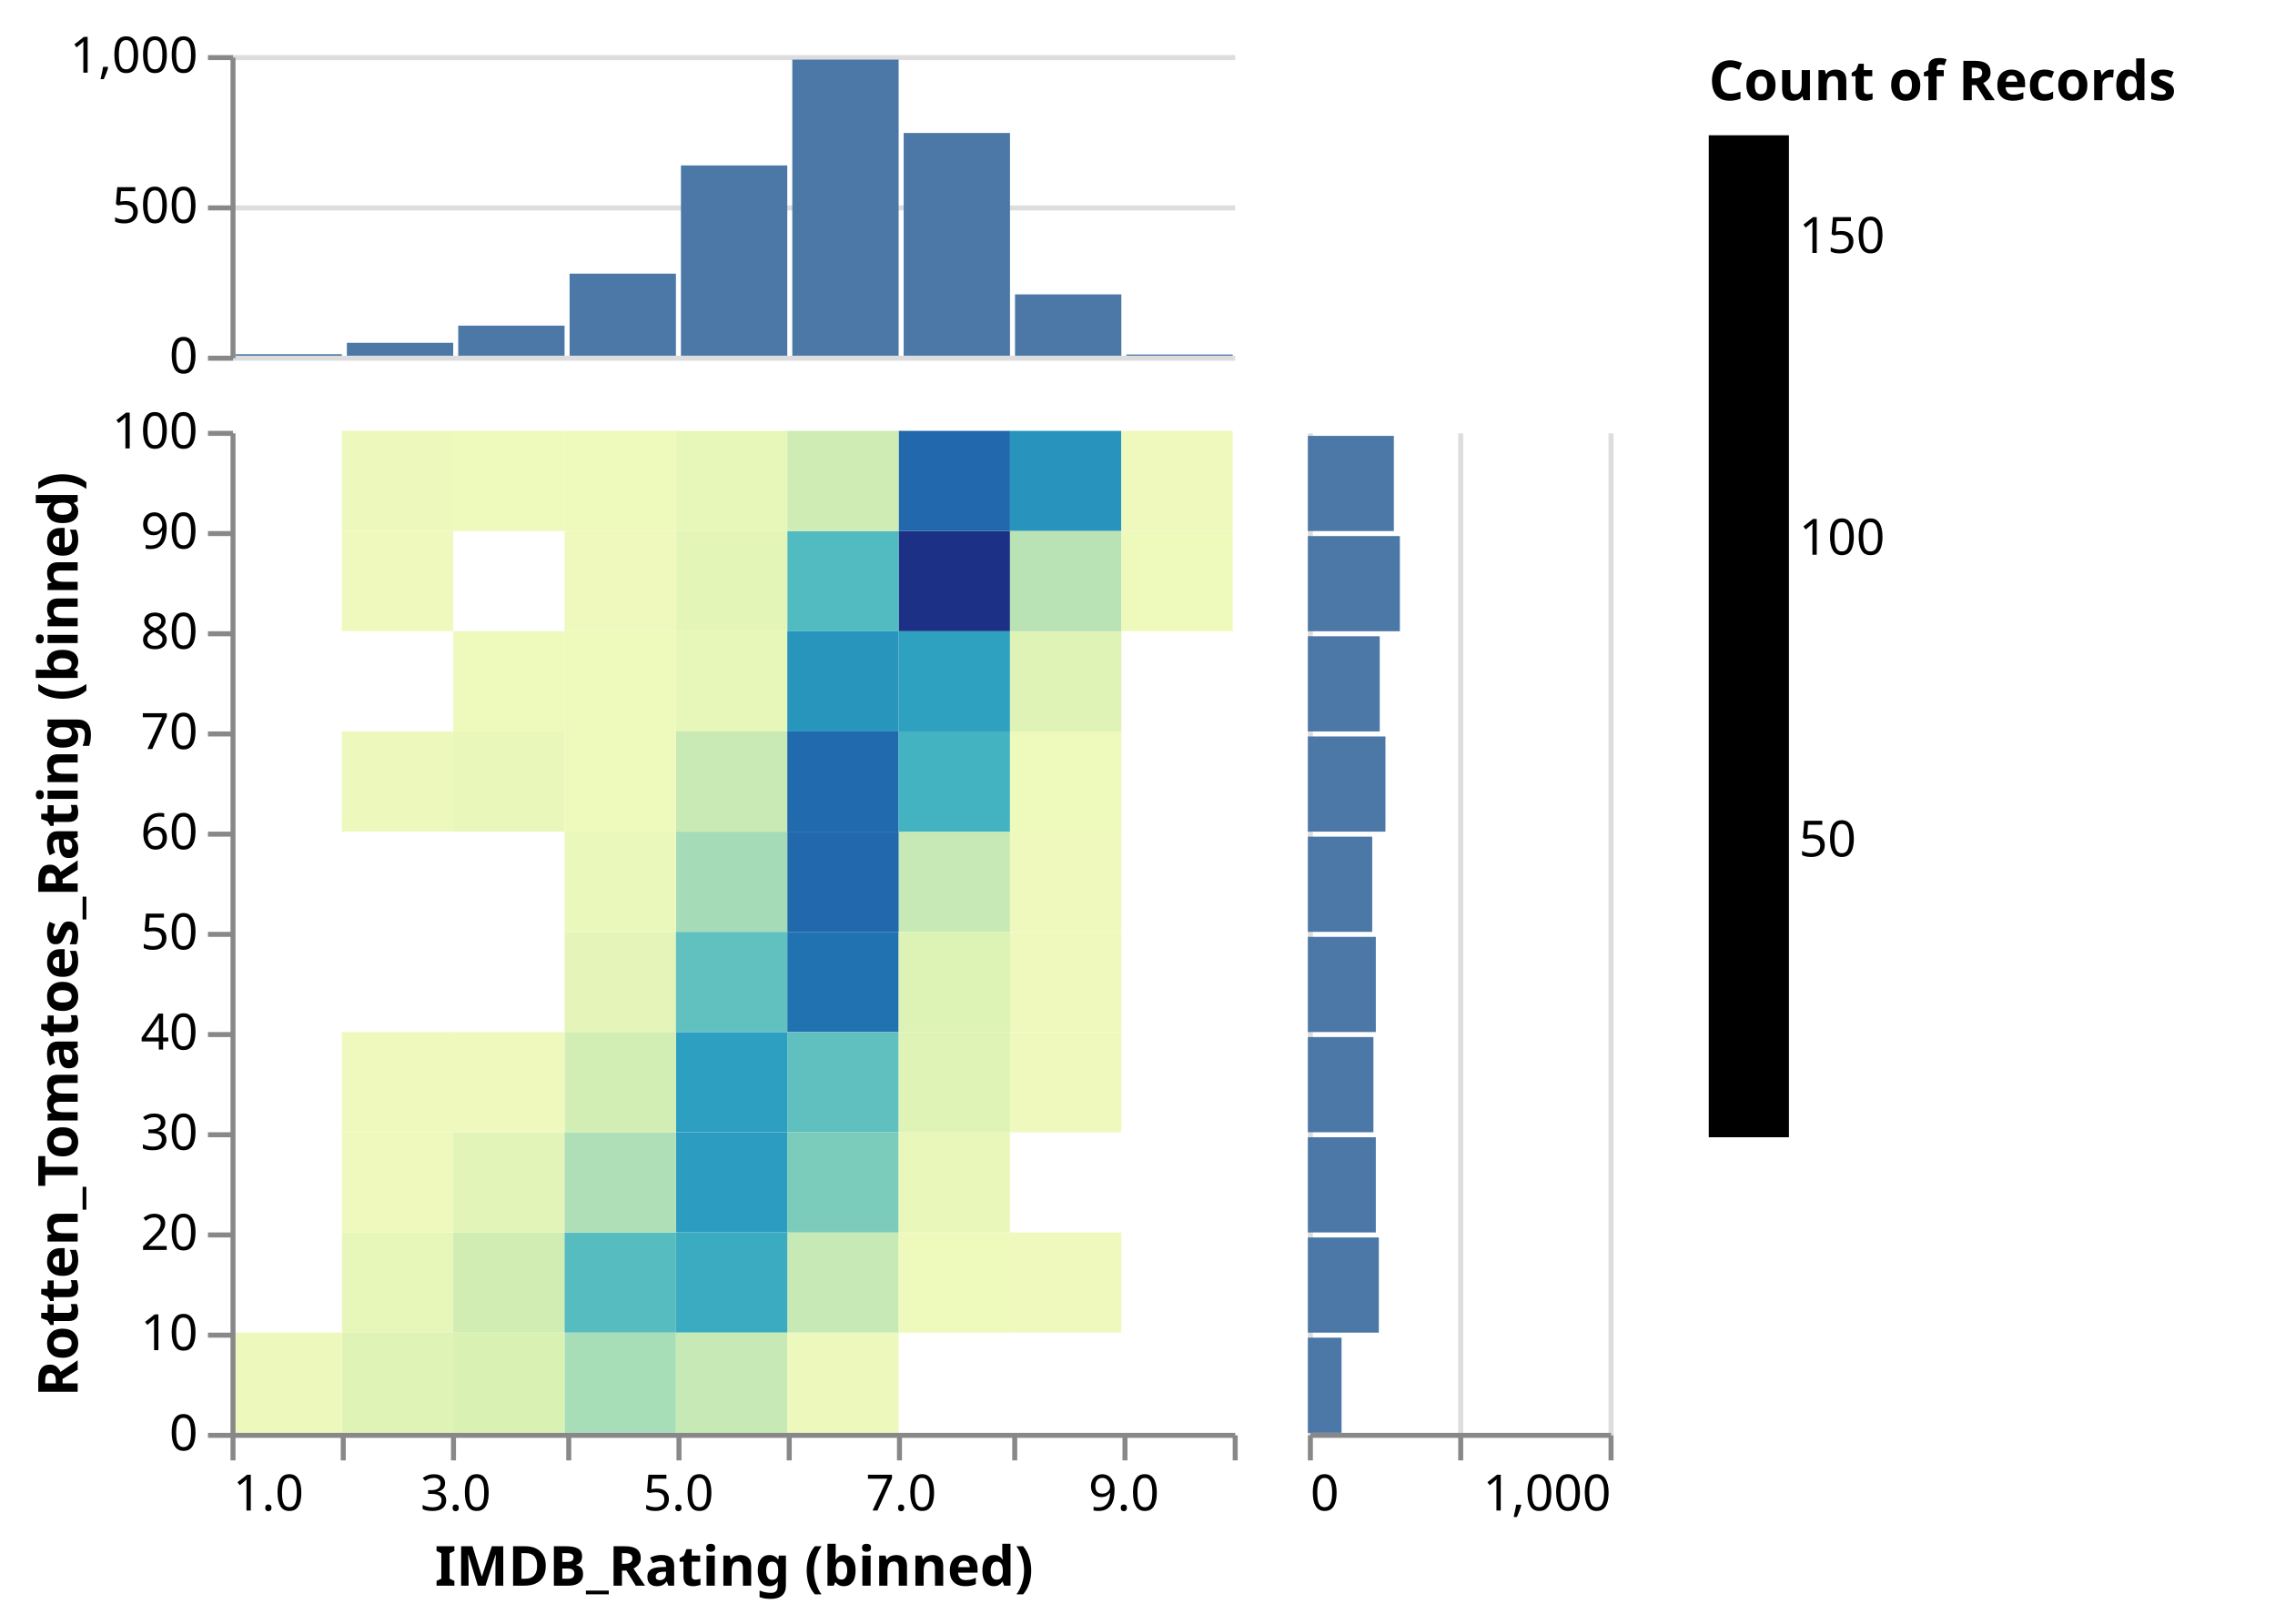
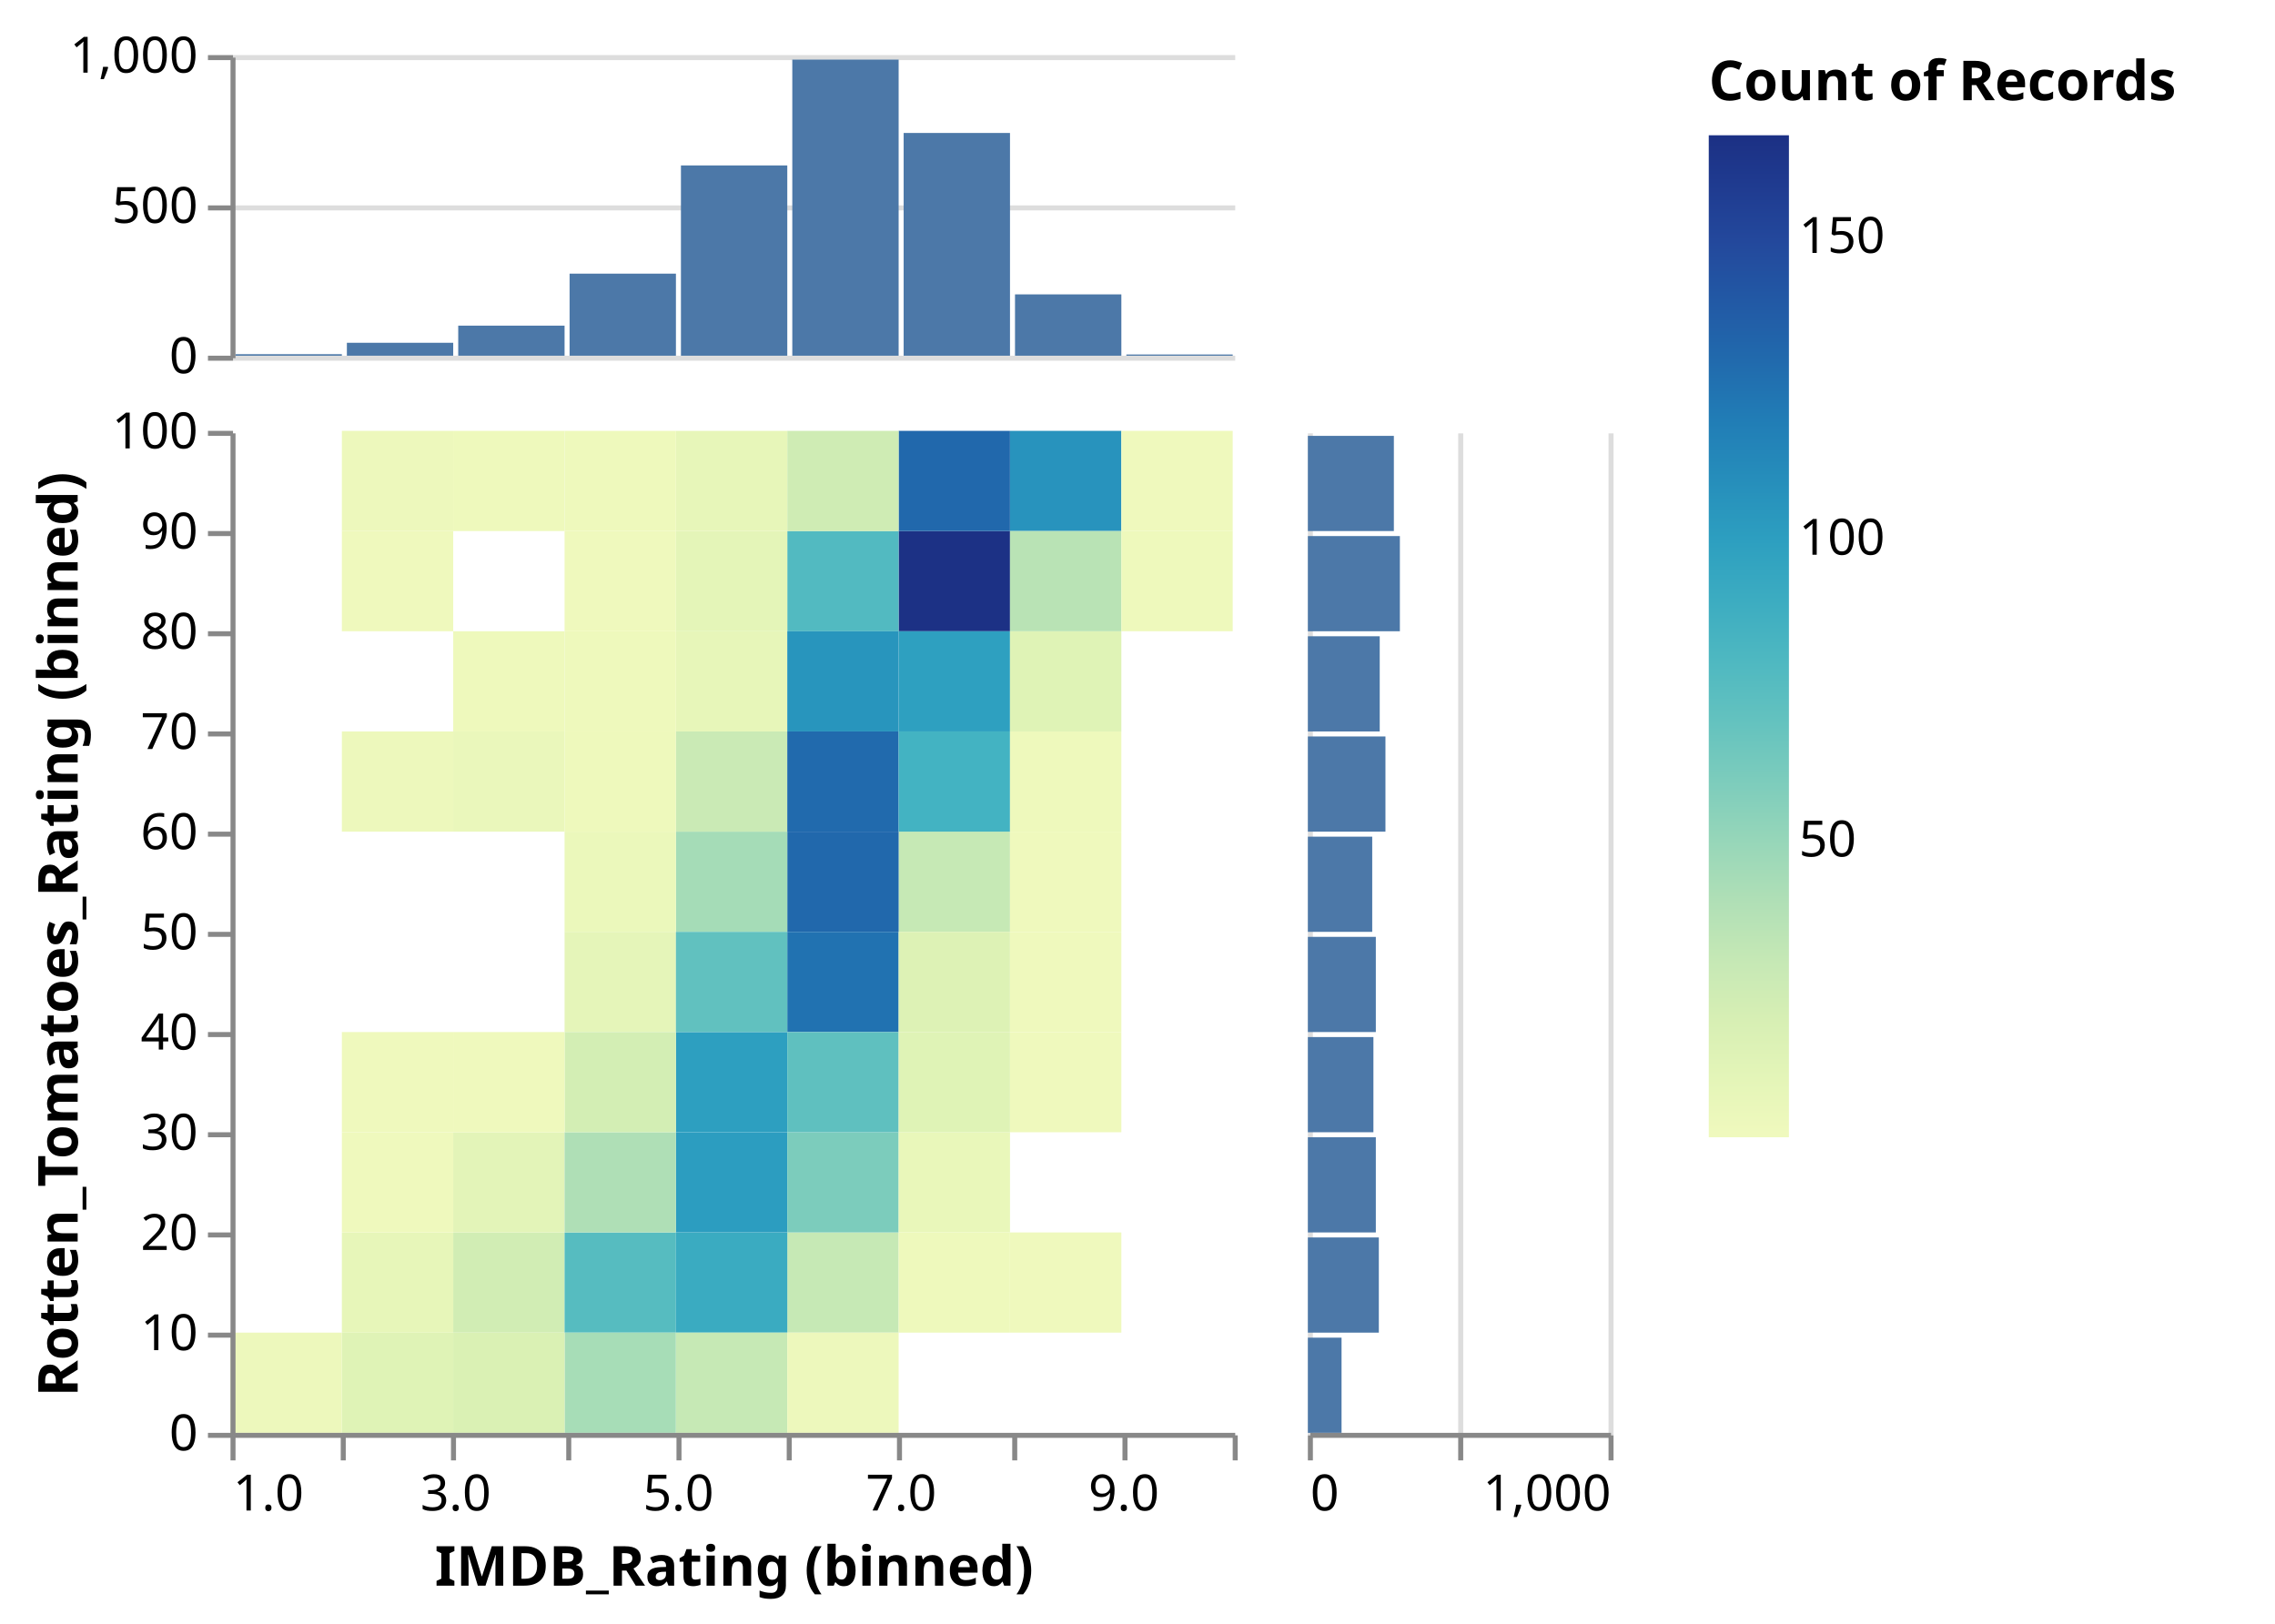
<svg xmlns="http://www.w3.org/2000/svg" class="marks" width="454" height="324" viewBox="0 0 454 324" version="1.1">
+   <defs>
+     <linearGradient id="gradient_0" x1="0" x2="0" y1="1" y2="0">
+       <stop offset="0" stop-color="rgb(239, 249, 189)" />
+       <stop offset="0.054" stop-color="rgb(228, 245, 184)" />
+       <stop offset="0.114" stop-color="rgb(215, 239, 180)" />
+       <stop offset="0.175" stop-color="rgb(197, 232, 181)" />
+       <stop offset="0.235" stop-color="rgb(175, 223, 182)" />
+       <stop offset="0.295" stop-color="rgb(150, 214, 185)" />
+       <stop offset="0.355" stop-color="rgb(124, 204, 188)" />
+       <stop offset="0.416" stop-color="rgb(99, 194, 191)" />
+       <stop offset="0.476" stop-color="rgb(78, 184, 193)" />
+       <stop offset="0.536" stop-color="rgb(60, 172, 193)" />
+       <stop offset="0.596" stop-color="rgb(45, 159, 192)" />
+       <stop offset="0.657" stop-color="rgb(38, 142, 187)" />
+       <stop offset="0.717" stop-color="rgb(33, 125, 182)" />
+       <stop offset="0.777" stop-color="rgb(33, 106, 173)" />
+       <stop offset="0.837" stop-color="rgb(34, 89, 165)" />
+       <stop offset="0.898" stop-color="rgb(35, 72, 156)" />
+       <stop offset="0.958" stop-color="rgb(31, 58, 143)" />
+       <stop offset="1" stop-color="rgb(28, 49, 133)" />
+     </linearGradient>
+   </defs>
  <g transform="translate(46,11)">
    <g class="mark-group role-frame root">
      <g transform="translate(0,0)">
        <path class="background" d="M0,0h0v0h0Z" style="fill: none;" />
        <g>
          <g class="mark-group role-scope concat_0_group">
            <g transform="translate(0,0)">
              <path class="background" d="M0.5,0.5h200v60h-200Z" style="fill: none; stroke: none;" />
              <g>
                <g class="mark-group role-axis">
                  <g transform="translate(0.5,0.5)">
                    <path class="background" d="M0,0h0v0h0Z" style="pointer-events: none; fill: none;" />
                    <g>
                      <g class="mark-rule role-axis-grid" style="pointer-events: none;">
                        <line transform="translate(0,60)" x2="200" y2="0" style="fill: none; stroke: #ddd; stroke-width: 1; opacity: 1;" />
                        <line transform="translate(0,30)" x2="200" y2="0" style="fill: none; stroke: #ddd; stroke-width: 1; opacity: 1;" />
                        <line transform="translate(0,0)" x2="200" y2="0" style="fill: none; stroke: #ddd; stroke-width: 1; opacity: 1;" />
                      </g>
                    </g>
                  </g>
                </g>
                <g class="mark-rect role-mark concat_0_marks">
                  <path d="M112.111,0.9h21.222v59.1h-21.222Z" style="fill: #4c78a8;" />
                  <path d="M45.444,54h21.222v6h-21.222Z" style="fill: #4c78a8;" />
                  <path d="M134.333,15.54h21.222v44.46h-21.222Z" style="fill: #4c78a8;" />
                  <path d="M89.889,22.02h21.222v37.98h-21.222Z" style="fill: #4c78a8;" />
                  <path d="M156.556,47.76h21.222v12.24h-21.222Z" style="fill: #4c78a8;" />
                  <path d="M23.222,57.42h21.222v2.58h-21.222Z" style="fill: #4c78a8;" />
                  <path d="M67.667,43.62h21.222v16.38h-21.222Z" style="fill: #4c78a8;" />
                  <path d="M178.778,59.76h21.222v0.24h-21.222Z" style="fill: #4c78a8;" />
                  <path d="M1,59.7h21.222v0.3h-21.222Z" style="fill: #4c78a8;" />
                </g>
                <g class="mark-group role-axis">
                  <g transform="translate(0.5,0.5)">
                    <path class="background" d="M0,0h0v0h0Z" style="pointer-events: none; fill: none;" />
                    <g>
                      <g class="mark-rule role-axis-tick" style="pointer-events: none;">
                        <line transform="translate(0,60)" x2="-5" y2="0" style="fill: none; stroke: #888; stroke-width: 1; opacity: 1;" />
                        <line transform="translate(0,30)" x2="-5" y2="0" style="fill: none; stroke: #888; stroke-width: 1; opacity: 1;" />
                        <line transform="translate(0,0)" x2="-5" y2="0" style="fill: none; stroke: #888; stroke-width: 1; opacity: 1;" />
                      </g>
                      <g class="mark-text role-axis-label" style="pointer-events: none;">
                        <text text-anchor="end" transform="translate(-7,63)" style="font-family: sans-serif; font-size: 10px; fill: #000; opacity: 1;">0</text>
                        <text text-anchor="end" transform="translate(-7,33)" style="font-family: sans-serif; font-size: 10px; fill: #000; opacity: 1;">500</text>
                        <text text-anchor="end" transform="translate(-7,3)" style="font-family: sans-serif; font-size: 10px; fill: #000; opacity: 1;">1,000</text>
                      </g>
                      <g class="mark-rule role-axis-domain" style="pointer-events: none;">
                        <line transform="translate(0,60)" x2="0" y2="-60" style="fill: none; stroke: #888; stroke-width: 1; opacity: 1;" />
                      </g>
                    </g>
                  </g>
                </g>
              </g>
            </g>
          </g>
          <g class="mark-group role-scope concat_1_group">
            <g transform="translate(0,75)">
              <path class="background" d="M0,0h0v0h0Z" style="fill: none;" />
              <g>
                <g class="mark-group role-scope concat_1_concat_0_group">
                  <g transform="translate(0,0)">
                    <path class="background" d="M0.5,0.5h200v200h-200Z" style="fill: none; stroke: none;" />
                    <g>
                      <g class="mark-rect role-mark concat_1_concat_0_marks">
                        <path d="M44.444,60h22.222v20h-22.222Z" style="fill: rgb(234, 247, 187);" />
                        <path d="M88.889,140h22.222v20h-22.222Z" style="fill: rgb(44, 157, 192);" />
                        <path d="M133.333,20h22.222v20h-22.222Z" style="fill: rgb(28, 49, 133);" />
                        <path d="M155.556,0h22.222v20h-22.222Z" style="fill: rgb(40, 147, 189);" />
                        <path d="M111.111,20h22.222v20h-22.222Z" style="fill: rgb(82, 186, 193);" />
                        <path d="M22.222,0h22.222v20h-22.222Z" style="fill: rgb(237, 248, 188);" />
                        <path d="M133.333,80h22.222v20h-22.222Z" style="fill: rgb(198, 233, 181);" />
                        <path d="M88.889,120h22.222v20h-22.222Z" style="fill: rgb(45, 159, 192);" />
                        <path d="M133.333,40h22.222v20h-22.222Z" style="fill: rgb(46, 160, 192);" />
                        <path d="M44.444,160h22.222v20h-22.222Z" style="fill: rgb(209, 237, 180);" />
                        <path d="M133.333,0h22.222v20h-22.222Z" style="fill: rgb(33, 104, 172);" />
                        <path d="M111.111,160h22.222v20h-22.222Z" style="fill: rgb(198, 233, 181);" />
                        <path d="M111.111,80h22.222v20h-22.222Z" style="fill: rgb(33, 104, 172);" />
                        <path d="M66.667,160h22.222v20h-22.222Z" style="fill: rgb(86, 188, 192);" />
                        <path d="M111.111,100h22.222v20h-22.222Z" style="fill: rgb(33, 114, 177);" />
                        <path d="M111.111,140h22.222v20h-22.222Z" style="fill: rgb(124, 204, 188);" />
                        <path d="M88.889,80h22.222v20h-22.222Z" style="fill: rgb(165, 220, 183);" />
                        <path d="M44.444,40h22.222v20h-22.222Z" style="fill: rgb(238, 249, 188);" />
                        <path d="M111.111,0h22.222v20h-22.222Z" style="fill: rgb(207, 236, 180);" />
                        <path d="M88.889,60h22.222v20h-22.222Z" style="fill: rgb(202, 234, 181);" />
                        <path d="M88.889,40h22.222v20h-22.222Z" style="fill: rgb(231, 246, 185);" />
                        <path d="M111.111,60h22.222v20h-22.222Z" style="fill: rgb(33, 106, 173);" />
                        <path d="M133.333,60h22.222v20h-22.222Z" style="fill: rgb(67, 179, 194);" />
                        <path d="M111.111,120h22.222v20h-22.222Z" style="fill: rgb(95, 192, 191);" />
                        <path d="M88.889,20h22.222v20h-22.222Z" style="fill: rgb(228, 245, 184);" />
                        <path d="M44.444,0h22.222v20h-22.222Z" style="fill: rgb(238, 249, 188);" />
                        <path d="M44.444,140h22.222v20h-22.222Z" style="fill: rgb(227, 244, 184);" />
                        <path d="M66.667,100h22.222v20h-22.222Z" style="fill: rgb(229, 245, 185);" />
                        <path d="M88.889,160h22.222v20h-22.222Z" style="fill: rgb(58, 171, 193);" />
                        <path d="M88.889,100h22.222v20h-22.222Z" style="fill: rgb(97, 193, 191);" />
                        <path d="M66.667,80h22.222v20h-22.222Z" style="fill: rgb(235, 248, 187);" />
                        <path d="M155.556,40h22.222v20h-22.222Z" style="fill: rgb(223, 243, 182);" />
                        <path d="M111.111,40h22.222v20h-22.222Z" style="fill: rgb(40, 149, 189);" />
                        <path d="M155.556,120h22.222v20h-22.222Z" style="fill: rgb(239, 249, 189);" />
                        <path d="M155.556,20h22.222v20h-22.222Z" style="fill: rgb(185, 227, 181);" />
                        <path d="M66.667,40h22.222v20h-22.222Z" style="fill: rgb(238, 249, 188);" />
                        <path d="M88.889,0h22.222v20h-22.222Z" style="fill: rgb(231, 246, 185);" />
                        <path d="M66.667,140h22.222v20h-22.222Z" style="fill: rgb(175, 223, 182);" />
                        <path d="M66.667,180h22.222v20h-22.222Z" style="fill: rgb(167, 221, 183);" />
                        <path d="M88.889,180h22.222v20h-22.222Z" style="fill: rgb(198, 233, 181);" />
                        <path d="M177.778,0h22.222v20h-22.222Z" style="fill: rgb(239, 249, 189);" />
                        <path d="M66.667,120h22.222v20h-22.222Z" style="fill: rgb(211, 238, 180);" />
                        <path d="M133.333,100h22.222v20h-22.222Z" style="fill: rgb(221, 242, 181);" />
                        <path d="M44.444,180h22.222v20h-22.222Z" style="fill: rgb(218, 241, 180);" />
                        <path d="M22.222,160h22.222v20h-22.222Z" style="fill: rgb(231, 246, 185);" />
                        <path d="M177.778,20h22.222v20h-22.222Z" style="fill: rgb(238, 249, 188);" />
                        <path d="M66.667,0h22.222v20h-22.222Z" style="fill: rgb(238, 249, 188);" />
                        <path d="M22.222,60h22.222v20h-22.222Z" style="fill: rgb(237, 248, 188);" />
                        <path d="M133.333,140h22.222v20h-22.222Z" style="fill: rgb(233, 247, 186);" />
                        <path d="M155.556,160h22.222v20h-22.222Z" style="fill: rgb(239, 249, 189);" />
                        <path d="M22.222,180h22.222v20h-22.222Z" style="fill: rgb(223, 243, 182);" />
                        <path d="M66.667,60h22.222v20h-22.222Z" style="fill: rgb(238, 249, 188);" />
                        <path d="M133.333,120h22.222v20h-22.222Z" style="fill: rgb(223, 243, 182);" />
                        <path d="M155.556,60h22.222v20h-22.222Z" style="fill: rgb(238, 249, 188);" />
                        <path d="M133.333,160h22.222v20h-22.222Z" style="fill: rgb(238, 249, 188);" />
                        <path d="M0,180h22.222v20h-22.222Z" style="fill: rgb(237, 248, 188);" />
                        <path d="M111.111,180h22.222v20h-22.222Z" style="fill: rgb(237, 248, 188);" />
                        <path d="M66.667,20h22.222v20h-22.222Z" style="fill: rgb(239, 249, 189);" />
                        <path d="M155.556,100h22.222v20h-22.222Z" style="fill: rgb(239, 249, 189);" />
                        <path d="M44.444,120h22.222v20h-22.222Z" style="fill: rgb(239, 249, 189);" />
                        <path d="M155.556,80h22.222v20h-22.222Z" style="fill: rgb(239, 249, 189);" />
                        <path d="M22.222,140h22.222v20h-22.222Z" style="fill: rgb(239, 249, 189);" />
                        <path d="M22.222,120h22.222v20h-22.222Z" style="fill: rgb(239, 249, 189);" />
                        <path d="M22.222,20h22.222v20h-22.222Z" style="fill: rgb(239, 249, 189);" />
                      </g>
                      <g class="mark-group role-axis">
                        <g transform="translate(0.5,200.5)">
                          <path class="background" d="M0,0h0v0h0Z" style="pointer-events: none; fill: none;" />
                          <g>
                            <g class="mark-rule role-axis-tick" style="pointer-events: none;">
                              <line transform="translate(0,0)" x2="0" y2="5" style="fill: none; stroke: #888; stroke-width: 1; opacity: 1;" />
                              <line transform="translate(22,0)" x2="0" y2="5" style="fill: none; stroke: #888; stroke-width: 1; opacity: 1;" />
                              <line transform="translate(44,0)" x2="0" y2="5" style="fill: none; stroke: #888; stroke-width: 1; opacity: 1;" />
                              <line transform="translate(67,0)" x2="0" y2="5" style="fill: none; stroke: #888; stroke-width: 1; opacity: 1;" />
                              <line transform="translate(89,0)" x2="0" y2="5" style="fill: none; stroke: #888; stroke-width: 1; opacity: 1;" />
                              <line transform="translate(111,0)" x2="0" y2="5" style="fill: none; stroke: #888; stroke-width: 1; opacity: 1;" />
                              <line transform="translate(133,0)" x2="0" y2="5" style="fill: none; stroke: #888; stroke-width: 1; opacity: 1;" />
                              <line transform="translate(156,0)" x2="0" y2="5" style="fill: none; stroke: #888; stroke-width: 1; opacity: 1;" />
                              <line transform="translate(178,0)" x2="0" y2="5" style="fill: none; stroke: #888; stroke-width: 1; opacity: 1;" />
                              <line transform="translate(200,0)" x2="0" y2="5" style="fill: none; stroke: #888; stroke-width: 1; opacity: 1;" />
                            </g>
                            <g class="mark-text role-axis-label" style="pointer-events: none;">
                              <text text-anchor="start" transform="translate(0,15)" style="font-family: sans-serif; font-size: 10px; fill: #000; opacity: 1;">1.0</text>
                              <text text-anchor="middle" transform="translate(22.22222,15)" style="font-family: sans-serif; font-size: 10px; fill: #000; opacity: 0;">2.0</text>
                              <text text-anchor="middle" transform="translate(44.44444,15)" style="font-family: sans-serif; font-size: 10px; fill: #000; opacity: 1;">3.0</text>
                              <text text-anchor="middle" transform="translate(66.66667,15)" style="font-family: sans-serif; font-size: 10px; fill: #000; opacity: 0;">4.0</text>
                              <text text-anchor="middle" transform="translate(88.88889,15)" style="font-family: sans-serif; font-size: 10px; fill: #000; opacity: 1;">5.0</text>
                              <text text-anchor="middle" transform="translate(111.1111,15)" style="font-family: sans-serif; font-size: 10px; fill: #000; opacity: 0;">6.0</text>
                              <text text-anchor="middle" transform="translate(133.3333,15)" style="font-family: sans-serif; font-size: 10px; fill: #000; opacity: 1;">7.0</text>
                              <text text-anchor="middle" transform="translate(155.5556,15)" style="font-family: sans-serif; font-size: 10px; fill: #000; opacity: 0;">8.0</text>
                              <text text-anchor="middle" transform="translate(177.7778,15)" style="font-family: sans-serif; font-size: 10px; fill: #000; opacity: 1;">9.0</text>
                              <text text-anchor="end" transform="translate(200,15)" style="font-family: sans-serif; font-size: 10px; fill: #000; opacity: 0;">10.0</text>
                            </g>
                            <g class="mark-rule role-axis-domain" style="pointer-events: none;">
                              <line transform="translate(0,0)" x2="200" y2="0" style="fill: none; stroke: #888; stroke-width: 1; opacity: 1;" />
                            </g>
                            <g class="mark-text role-axis-title" style="pointer-events: none;">
                              <text text-anchor="middle" transform="translate(100,30)" style="font-family: sans-serif; font-size: 11px; font-weight: bold; fill: #000; opacity: 1;">IMDB_Rating (binned)</text>
                            </g>
                          </g>
                        </g>
                      </g>
                      <g class="mark-group role-axis">
                        <g transform="translate(0.5,0.5)">
                          <path class="background" d="M0,0h0v0h0Z" style="pointer-events: none; fill: none;" />
                          <g>
                            <g class="mark-rule role-axis-tick" style="pointer-events: none;">
                              <line transform="translate(0,200)" x2="-5" y2="0" style="fill: none; stroke: #888; stroke-width: 1; opacity: 1;" />
                              <line transform="translate(0,180)" x2="-5" y2="0" style="fill: none; stroke: #888; stroke-width: 1; opacity: 1;" />
                              <line transform="translate(0,160)" x2="-5" y2="0" style="fill: none; stroke: #888; stroke-width: 1; opacity: 1;" />
                              <line transform="translate(0,140)" x2="-5" y2="0" style="fill: none; stroke: #888; stroke-width: 1; opacity: 1;" />
                              <line transform="translate(0,120)" x2="-5" y2="0" style="fill: none; stroke: #888; stroke-width: 1; opacity: 1;" />
                              <line transform="translate(0,100)" x2="-5" y2="0" style="fill: none; stroke: #888; stroke-width: 1; opacity: 1;" />
                              <line transform="translate(0,80)" x2="-5" y2="0" style="fill: none; stroke: #888; stroke-width: 1; opacity: 1;" />
                              <line transform="translate(0,60)" x2="-5" y2="0" style="fill: none; stroke: #888; stroke-width: 1; opacity: 1;" />
                              <line transform="translate(0,40)" x2="-5" y2="0" style="fill: none; stroke: #888; stroke-width: 1; opacity: 1;" />
                              <line transform="translate(0,20)" x2="-5" y2="0" style="fill: none; stroke: #888; stroke-width: 1; opacity: 1;" />
                              <line transform="translate(0,0)" x2="-5" y2="0" style="fill: none; stroke: #888; stroke-width: 1; opacity: 1;" />
                            </g>
                            <g class="mark-text role-axis-label" style="pointer-events: none;">
                              <text text-anchor="end" transform="translate(-7,203)" style="font-family: sans-serif; font-size: 10px; fill: #000; opacity: 1;">0</text>
                              <text text-anchor="end" transform="translate(-7,183)" style="font-family: sans-serif; font-size: 10px; fill: #000; opacity: 1;">10</text>
                              <text text-anchor="end" transform="translate(-7,163)" style="font-family: sans-serif; font-size: 10px; fill: #000; opacity: 1;">20</text>
                              <text text-anchor="end" transform="translate(-7,143)" style="font-family: sans-serif; font-size: 10px; fill: #000; opacity: 1;">30</text>
                              <text text-anchor="end" transform="translate(-7,123)" style="font-family: sans-serif; font-size: 10px; fill: #000; opacity: 1;">40</text>
                              <text text-anchor="end" transform="translate(-7,103)" style="font-family: sans-serif; font-size: 10px; fill: #000; opacity: 1;">50</text>
                              <text text-anchor="end" transform="translate(-7,83)" style="font-family: sans-serif; font-size: 10px; fill: #000; opacity: 1;">60</text>
                              <text text-anchor="end" transform="translate(-7,63)" style="font-family: sans-serif; font-size: 10px; fill: #000; opacity: 1;">70</text>
                              <text text-anchor="end" transform="translate(-7,43)" style="font-family: sans-serif; font-size: 10px; fill: #000; opacity: 1;">80</text>
                              <text text-anchor="end" transform="translate(-7,23)" style="font-family: sans-serif; font-size: 10px; fill: #000; opacity: 1;">90</text>
                              <text text-anchor="end" transform="translate(-7,3)" style="font-family: sans-serif; font-size: 10px; fill: #000; opacity: 1;">100</text>
                            </g>
                            <g class="mark-rule role-axis-domain" style="pointer-events: none;">
                              <line transform="translate(0,200)" x2="0" y2="-200" style="fill: none; stroke: #888; stroke-width: 1; opacity: 1;" />
                            </g>
                            <g class="mark-text role-axis-title" style="pointer-events: none;">
                              <text text-anchor="middle" transform="translate(-29,100) rotate(-90) translate(0,-2)" style="font-family: sans-serif; font-size: 11px; font-weight: bold; fill: #000; opacity: 1;">Rotten_Tomatoes_Rating (binned)</text>
                            </g>
                          </g>
                        </g>
                      </g>
                    </g>
                  </g>
                </g>
                <g class="mark-group role-scope concat_1_concat_1_group">
                  <g transform="translate(215,0)">
                    <path class="background" d="M0.5,0.5h60v200h-60Z" style="fill: none; stroke: none;" />
                    <g>
                      <g class="mark-group role-axis">
                        <g transform="translate(0.5,200.5)">
                          <path class="background" d="M0,0h0v0h0Z" style="pointer-events: none; fill: none;" />
                          <g>
                            <g class="mark-rule role-axis-grid" style="pointer-events: none;">
                              <line transform="translate(0,-200)" x2="0" y2="200" style="fill: none; stroke: #ddd; stroke-width: 1; opacity: 1;" />
                              <line transform="translate(30,-200)" x2="0" y2="200" style="fill: none; stroke: #ddd; stroke-width: 1; opacity: 1;" />
                              <line transform="translate(60,-200)" x2="0" y2="200" style="fill: none; stroke: #ddd; stroke-width: 1; opacity: 1;" />
                            </g>
                          </g>
                        </g>
                      </g>
                      <g class="mark-rect role-mark concat_1_concat_1_marks">
                        <path d="M0,161h14.16v19h-14.16Z" style="fill: #4c78a8;" />
                        <path d="M0,61h15.48v19h-15.48Z" style="fill: #4c78a8;" />
                        <path d="M0,141h13.56v19h-13.56Z" style="fill: #4c78a8;" />
                        <path d="M0,21h18.36v19h-18.36Z" style="fill: #4c78a8;" />
                        <path d="M0,1h17.16v19h-17.16Z" style="fill: #4c78a8;" />
                        <path d="M0,81h12.84v19h-12.84Z" style="fill: #4c78a8;" />
                        <path d="M0,121h13.08v19h-13.08Z" style="fill: #4c78a8;" />
                        <path d="M0,41h14.34v19h-14.34Z" style="fill: #4c78a8;" />
                        <path d="M0,101h13.56v19h-13.56Z" style="fill: #4c78a8;" />
                        <path d="M0,181h6.72v19h-6.72Z" style="fill: #4c78a8;" />
                      </g>
                      <g class="mark-group role-axis">
                        <g transform="translate(0.5,200.5)">
                          <path class="background" d="M0,0h0v0h0Z" style="pointer-events: none; fill: none;" />
                          <g>
                            <g class="mark-rule role-axis-tick" style="pointer-events: none;">
                              <line transform="translate(0,0)" x2="0" y2="5" style="fill: none; stroke: #888; stroke-width: 1; opacity: 1;" />
                              <line transform="translate(30,0)" x2="0" y2="5" style="fill: none; stroke: #888; stroke-width: 1; opacity: 1;" />
                              <line transform="translate(60,0)" x2="0" y2="5" style="fill: none; stroke: #888; stroke-width: 1; opacity: 1;" />
                            </g>
                            <g class="mark-text role-axis-label" style="pointer-events: none;">
                              <text text-anchor="start" transform="translate(0,15)" style="font-family: sans-serif; font-size: 10px; fill: #000; opacity: 1;">0</text>
                              <text text-anchor="middle" transform="translate(30,15)" style="font-family: sans-serif; font-size: 10px; fill: #000; opacity: 0;">500</text>
                              <text text-anchor="end" transform="translate(60,15)" style="font-family: sans-serif; font-size: 10px; fill: #000; opacity: 1;">1,000</text>
                            </g>
                            <g class="mark-rule role-axis-domain" style="pointer-events: none;">
                              <line transform="translate(0,0)" x2="60" y2="0" style="fill: none; stroke: #888; stroke-width: 1; opacity: 1;" />
                            </g>
                          </g>
                        </g>
                      </g>
                    </g>
                  </g>
                </g>
              </g>
            </g>
          </g>
          <g class="mark-group role-legend">
            <g transform="translate(295,0)">
              <path class="background" d="M0,0h108v216h-108Z" style="pointer-events: none; fill: none;" />
              <g>
                <g class="mark-group role-legend-entry">
                  <g transform="translate(0,16)">
                    <path class="background" d="M0,0h0v0h0Z" style="pointer-events: none; fill: none;" />
                    <g>
                      <g class="mark-rect role-legend-gradient" style="pointer-events: none;">
-                         <path d="M0,0h16v200h-16Z" style="fill: [object Object]; stroke: #ddd; stroke-width: 0; opacity: 1;" />
+                         <path d="M0,0h16v200h-16Z" style="fill: url(#gradient_0); stroke: #ddd; stroke-width: 0; opacity: 1;" />
                      </g>
                      <g class="mark-text role-legend-label" style="pointer-events: none;">
                        <text text-anchor="start" transform="translate(18,143.9639)" style="font-family: sans-serif; font-size: 10px; fill: #000; opacity: 1;">50</text>
                        <text text-anchor="start" transform="translate(18,83.72289)" style="font-family: sans-serif; font-size: 10px; fill: #000; opacity: 1;">100</text>
                        <text text-anchor="start" transform="translate(18,23.48193)" style="font-family: sans-serif; font-size: 10px; fill: #000; opacity: 1;">150</text>
                      </g>
                    </g>
                  </g>
                </g>
                <g class="mark-text role-legend-title" style="pointer-events: none;">
                  <text text-anchor="start" transform="translate(0,9)" style="font-family: sans-serif; font-size: 11px; font-weight: bold; fill: #000; opacity: 1;">Count of Records</text>
                </g>
              </g>
            </g>
          </g>
        </g>
      </g>
    </g>
  </g>
</svg>
